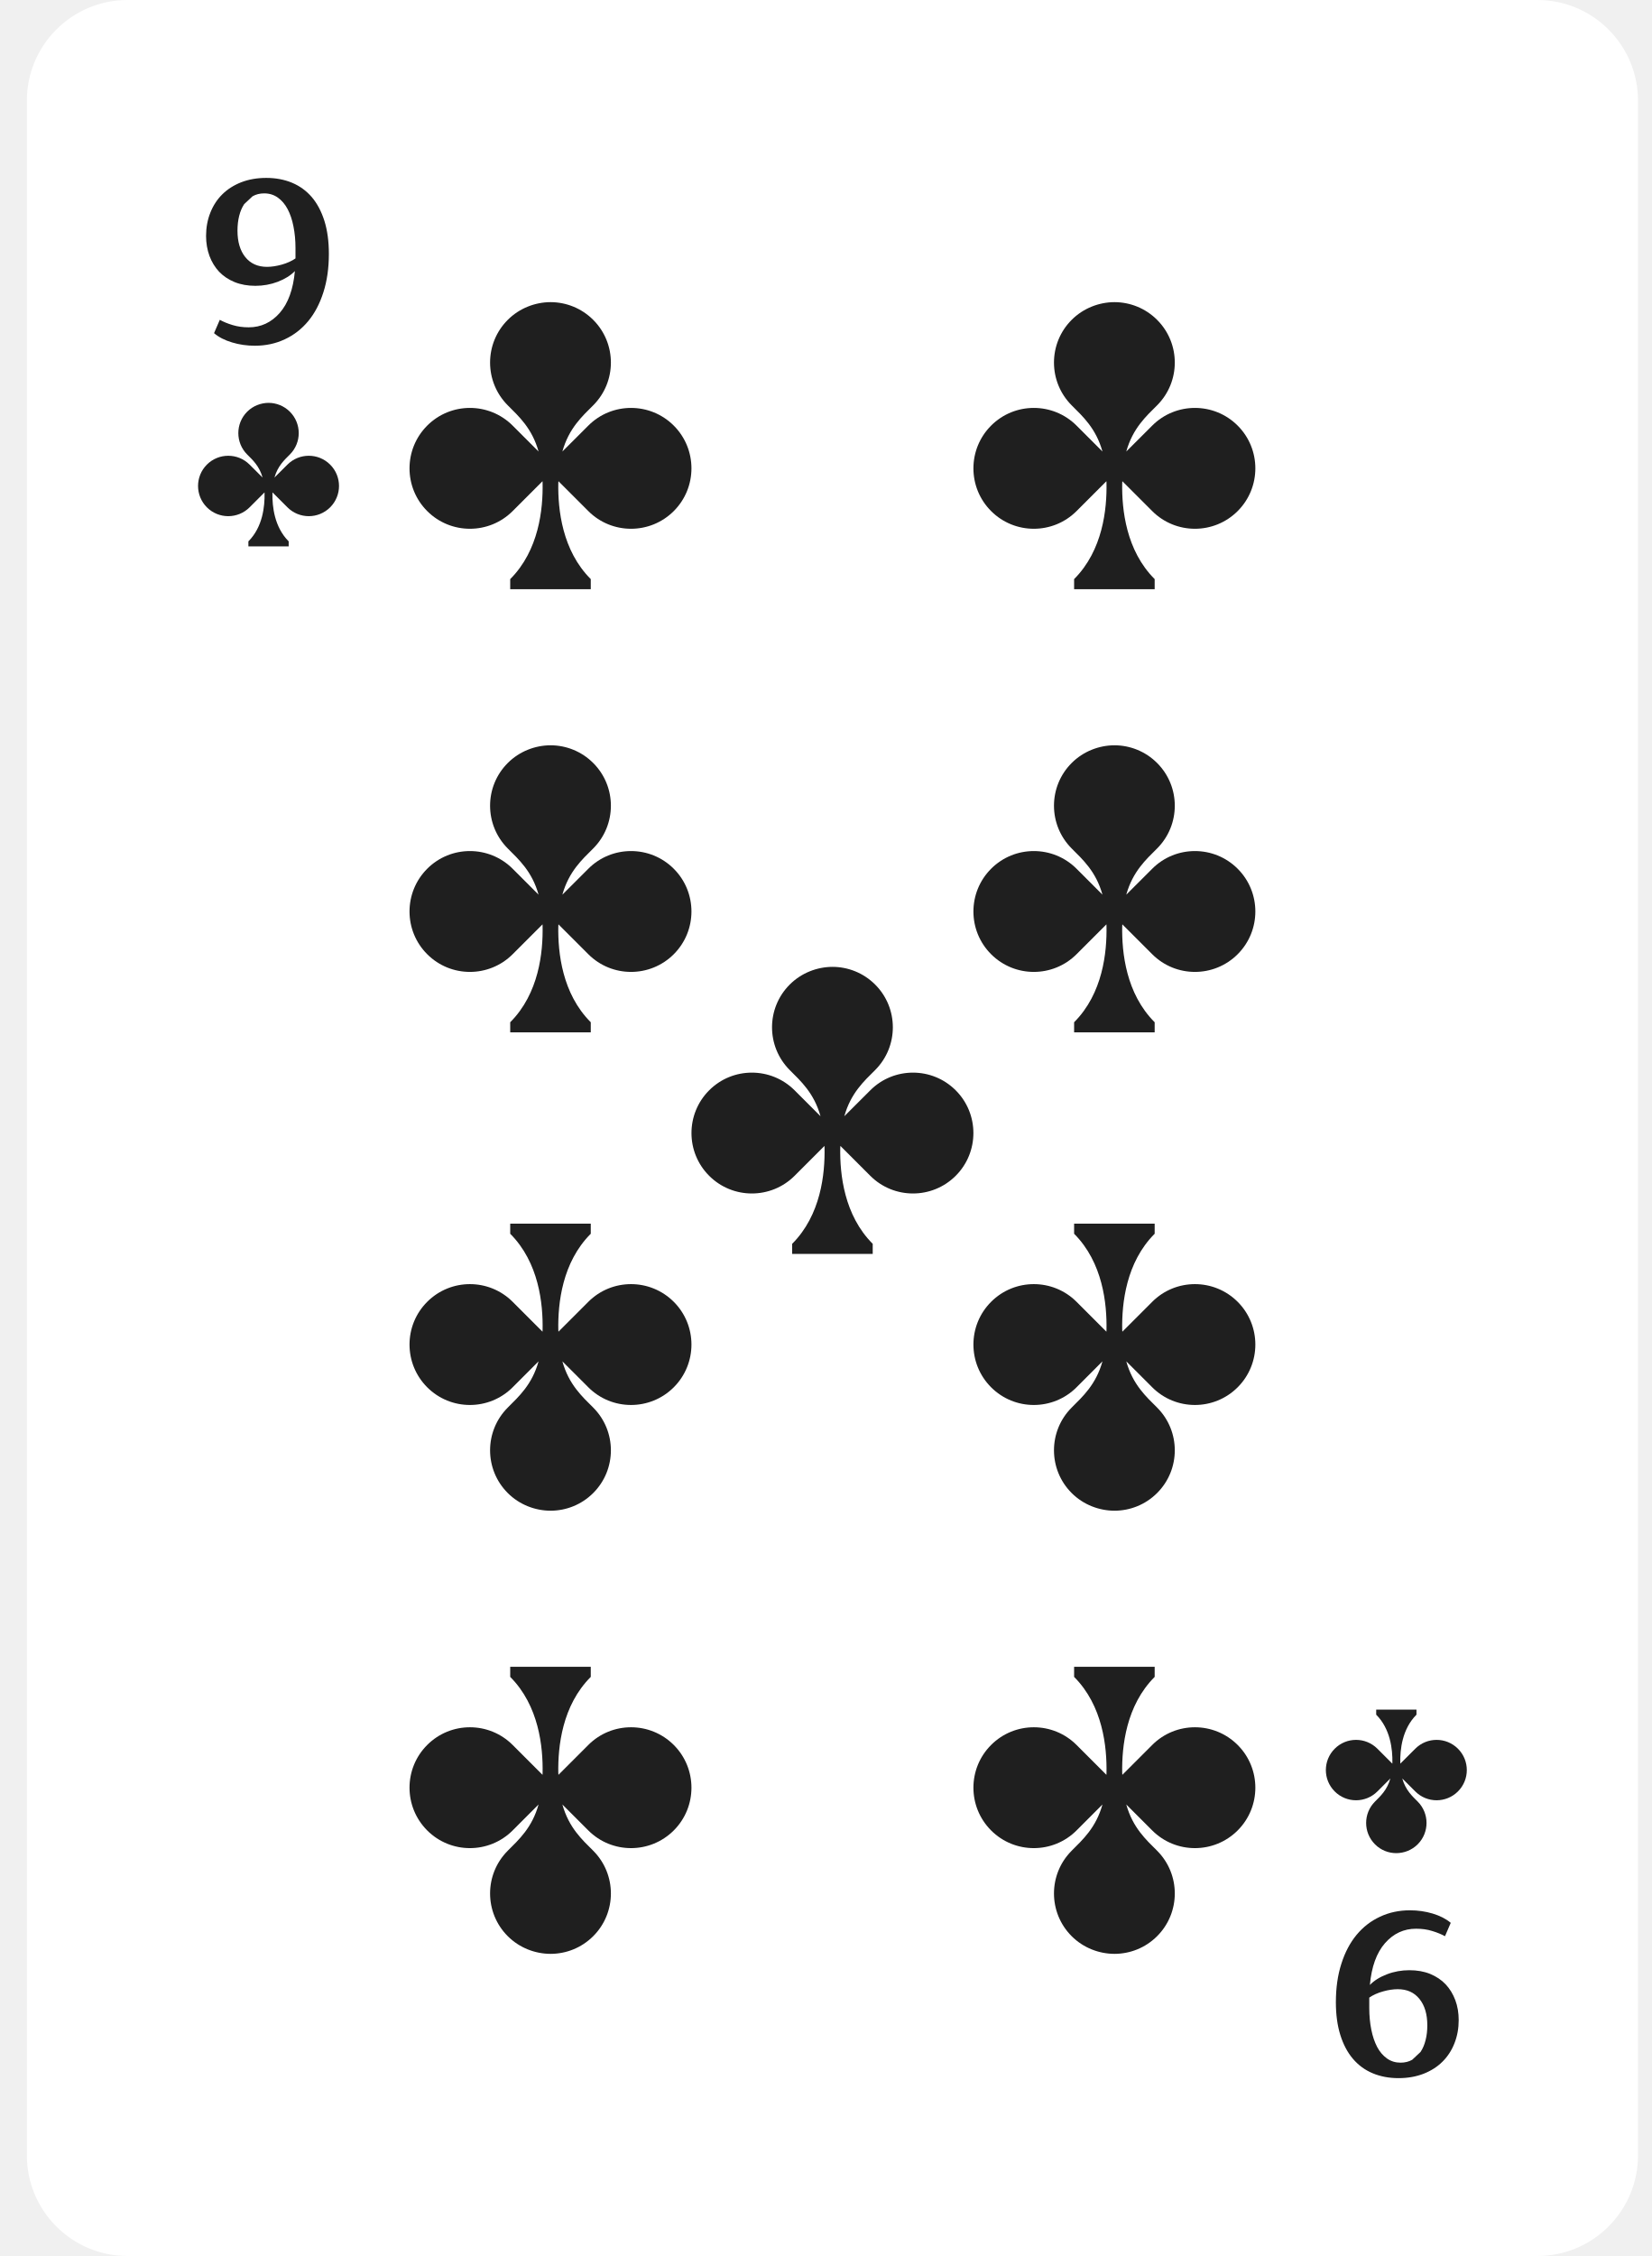
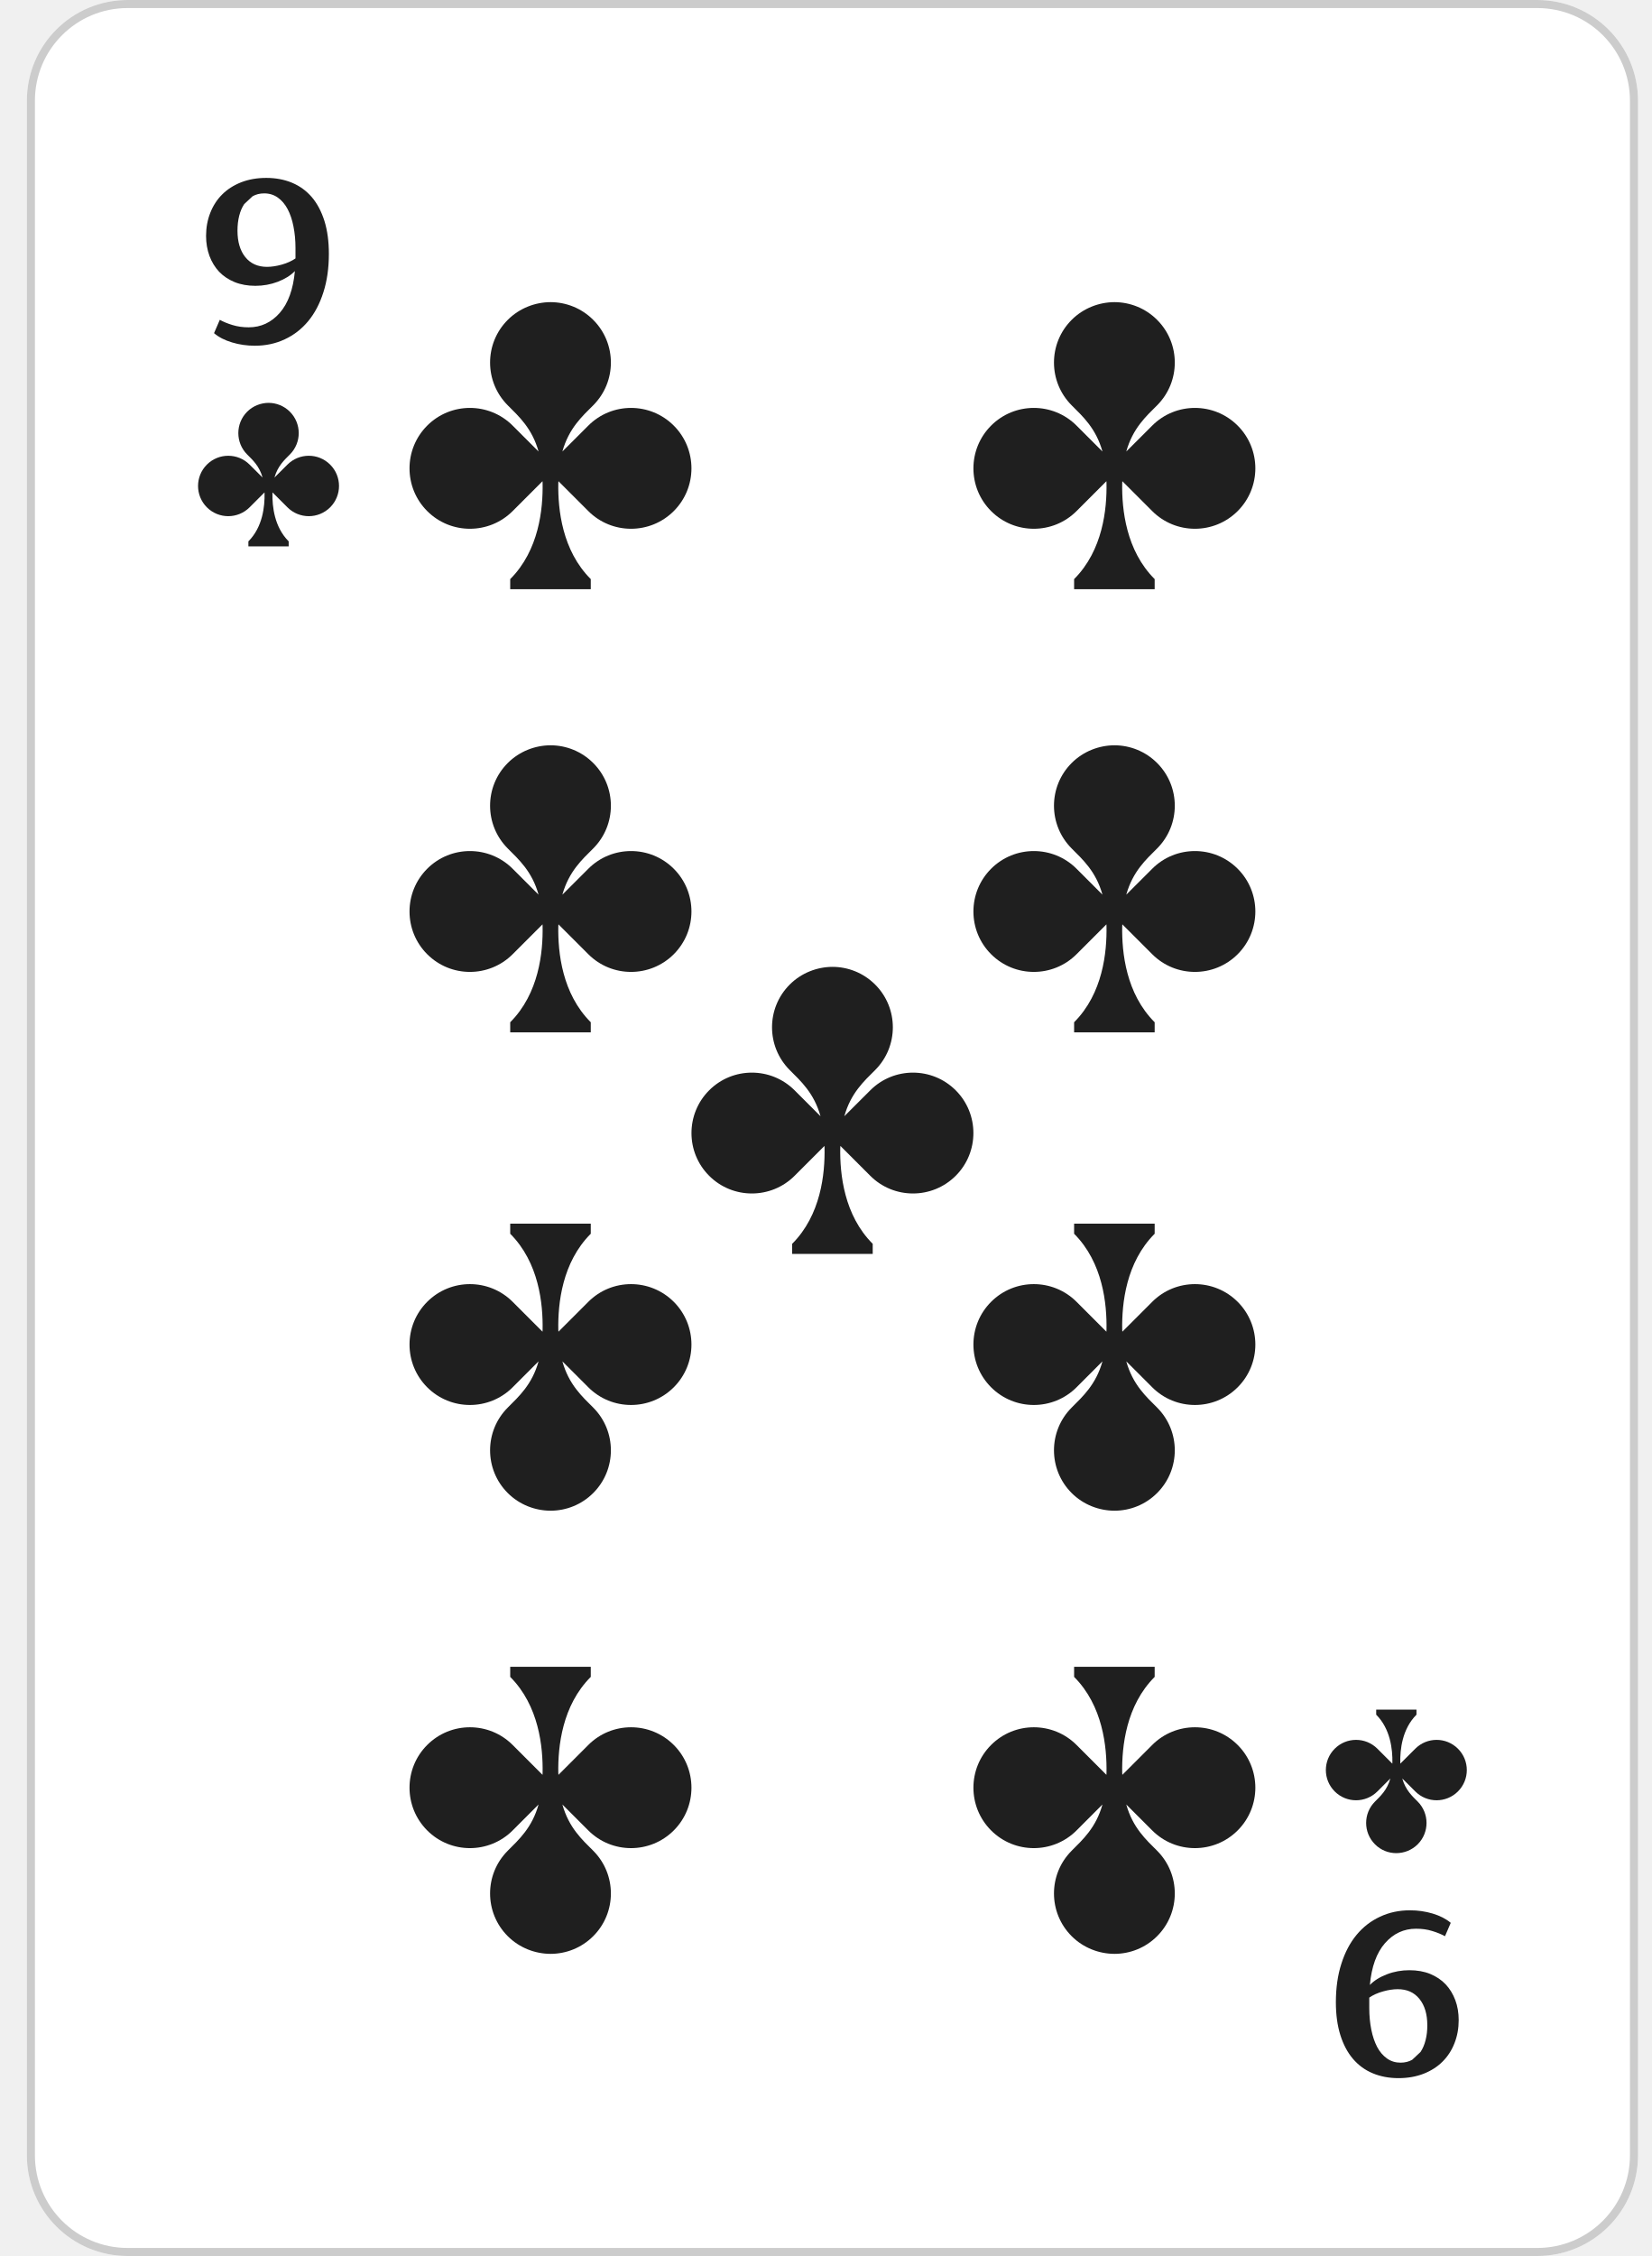
<svg xmlns="http://www.w3.org/2000/svg" width="100%" height="100%" viewBox="0 0 41 56" version="1.1" xml:space="preserve" style="fill-rule:evenodd;clip-rule:evenodd;stroke-linejoin:round;stroke-miterlimit:2;">
  <g transform="matrix(1,0,0,1,-366,-20)">
    <g>
      <path d="M404.167,76L369.167,76C367.786,76 366.667,74.881 366.667,73.5L366.667,22.5C366.667,21.12 367.786,20 369.167,20L404.167,20C405.548,20 406.667,21.12 406.667,22.5L406.667,73.5C406.667,74.881 405.548,76 404.167,76Z" style="fill:white;fill-rule:nonzero;" />
+       <path d="M404.167,76L369.167,76C367.786,76 366.667,74.881 366.667,73.5L366.667,22.5C366.667,21.12 367.786,20 369.167,20L404.167,20C405.548,20 406.667,21.12 406.667,22.5L406.667,73.5C406.667,74.881 405.548,76 404.167,76ZM404.167,75.8L369.167,75.8C367.896,75.8 366.867,74.771 366.867,73.5L366.867,22.5C366.867,21.23 367.896,20.2 369.167,20.2L404.167,20.2C405.438,20.2 406.467,21.23 406.467,22.5L406.467,73.5C406.467,74.771 405.438,75.8 404.167,75.8Z" style="fill:rgb(204,204,204);" />
      <path d="M374.197,31.533C373.904,31.24 373.429,31.24 373.136,31.533L372.814,31.854C372.896,31.566 373.06,31.418 373.197,31.281C373.49,30.988 373.49,30.513 373.197,30.22C373.051,30.074 372.859,30.001 372.668,30C372.478,30.001 372.282,30.074 372.136,30.22C371.844,30.513 371.844,30.988 372.136,31.281C372.273,31.418 372.438,31.566 372.519,31.854L372.197,31.533C371.904,31.24 371.429,31.24 371.136,31.533C370.844,31.826 370.844,32.3 371.136,32.593C371.429,32.886 371.904,32.886 372.197,32.593L372.567,32.223L372.568,32.244C372.575,32.568 372.523,33.081 372.167,33.438L372.167,33.563L373.167,33.563L373.167,33.438C372.812,33.082 372.758,32.574 372.764,32.249L372.766,32.223L373.136,32.593C373.429,32.886 373.904,32.886 374.197,32.593C374.49,32.3 374.49,31.826 374.197,31.533Z" style="fill:rgb(31,31,31);fill-rule:nonzero;" />
      <path d="M399.137,64.468C399.429,64.761 399.904,64.761 400.197,64.468L400.519,64.146C400.438,64.435 400.273,64.583 400.137,64.72C399.844,65.013 399.844,65.488 400.137,65.781C400.282,65.927 400.474,66 400.665,66C400.856,66 401.051,65.927 401.197,65.781C401.49,65.488 401.49,65.013 401.197,64.72C401.06,64.583 400.896,64.435 400.814,64.146L401.137,64.468C401.429,64.761 401.904,64.761 402.197,64.468C402.49,64.175 402.49,63.701 402.197,63.408C401.904,63.115 401.429,63.115 401.137,63.408L400.766,63.778L400.765,63.757C400.758,63.433 400.81,62.92 401.167,62.563L401.167,62.438L400.167,62.438L400.167,62.563C400.522,62.918 400.575,63.427 400.569,63.752L400.567,63.778L400.197,63.408C399.904,63.115 399.429,63.115 399.137,63.408C398.844,63.701 398.844,64.175 399.137,64.468Z" style="fill:rgb(31,31,31);fill-rule:nonzero;" />
      <path d="M372.629,26.624C372.739,26.624 372.861,26.606 372.994,26.569C373.127,26.532 373.241,26.48 373.336,26.415L373.336,26.153C373.336,25.965 373.319,25.788 373.286,25.622C373.254,25.456 373.205,25.312 373.141,25.191C373.077,25.07 372.996,24.975 372.898,24.905C372.8,24.835 372.688,24.8 372.56,24.8C372.45,24.8 372.354,24.824 372.271,24.872L372.063,25.066C372.008,25.149 371.966,25.246 371.938,25.359C371.91,25.471 371.896,25.593 371.896,25.725C371.896,26.002 371.961,26.222 372.091,26.383C372.221,26.543 372.4,26.624 372.629,26.624ZM372.326,28.582C372.131,28.582 371.942,28.555 371.761,28.5C371.579,28.446 371.431,28.37 371.314,28.27L371.457,27.939C371.544,27.987 371.649,28.031 371.772,28.068C371.896,28.106 372.029,28.125 372.175,28.125C372.479,28.125 372.736,28.005 372.946,27.766C373.155,27.526 373.28,27.181 373.321,26.729C373.217,26.837 373.075,26.926 372.898,26.994C372.721,27.061 372.535,27.095 372.341,27.095C372.149,27.095 371.977,27.064 371.824,27.002C371.673,26.94 371.544,26.854 371.44,26.745C371.337,26.635 371.257,26.504 371.2,26.352C371.145,26.2 371.116,26.035 371.116,25.856C371.116,25.65 371.151,25.459 371.221,25.282C371.291,25.104 371.39,24.952 371.518,24.825C371.646,24.698 371.803,24.598 371.987,24.525C372.173,24.453 372.381,24.416 372.611,24.416C372.847,24.416 373.06,24.457 373.252,24.537C373.443,24.617 373.607,24.737 373.742,24.894C373.877,25.053 373.98,25.249 374.055,25.485C374.128,25.721 374.165,25.993 374.165,26.301C374.165,26.654 374.12,26.972 374.029,27.255C373.939,27.539 373.813,27.777 373.651,27.973C373.489,28.167 373.296,28.318 373.069,28.423C372.844,28.529 372.596,28.582 372.326,28.582Z" style="fill:rgb(31,31,31);fill-rule:nonzero;" />
      <path d="M400.702,69.377C400.592,69.377 400.471,69.395 400.338,69.432C400.205,69.469 400.09,69.52 399.995,69.586L399.995,69.848C399.995,70.036 400.012,70.213 400.045,70.379C400.078,70.545 400.127,70.688 400.19,70.81C400.254,70.931 400.336,71.026 400.434,71.096C400.531,71.166 400.645,71.201 400.771,71.201C400.881,71.201 400.977,71.177 401.061,71.129L401.268,70.935C401.323,70.852 401.365,70.755 401.393,70.642C401.422,70.53 401.436,70.408 401.436,70.276C401.436,69.998 401.371,69.779 401.24,69.618C401.11,69.457 400.932,69.377 400.702,69.377ZM401.005,67.419C401.201,67.419 401.389,67.446 401.57,67.5C401.752,67.555 401.9,67.631 402.018,67.73L401.875,68.062C401.787,68.014 401.682,67.97 401.559,67.933C401.436,67.894 401.302,67.876 401.156,67.876C400.852,67.876 400.595,67.996 400.385,68.235C400.176,68.475 400.051,68.82 400.01,69.272C400.115,69.164 400.256,69.075 400.434,69.007C400.611,68.939 400.797,68.906 400.99,68.906C401.182,68.906 401.354,68.936 401.507,68.998C401.658,69.061 401.787,69.146 401.891,69.256C401.994,69.366 402.074,69.497 402.131,69.649C402.188,69.801 402.215,69.966 402.215,70.145C402.215,70.351 402.18,70.542 402.11,70.719C402.041,70.897 401.941,71.049 401.813,71.176C401.686,71.303 401.529,71.403 401.344,71.476C401.158,71.548 400.951,71.585 400.72,71.585C400.484,71.585 400.271,71.544 400.08,71.464C399.888,71.384 399.725,71.264 399.59,71.106C399.455,70.948 399.351,70.751 399.277,70.516C399.203,70.28 399.166,70.008 399.166,69.7C399.166,69.347 399.211,69.029 399.302,68.746C399.392,68.462 399.518,68.224 399.68,68.028C399.842,67.833 400.035,67.683 400.262,67.578C400.487,67.472 400.735,67.419 401.005,67.419Z" style="fill:rgb(31,31,31);fill-rule:nonzero;" />
      <path d="M382.728,30.565C382.142,29.979 381.191,29.979 380.606,30.565L379.962,31.208C380.124,30.631 380.453,30.335 380.728,30.061C381.313,29.475 381.313,28.525 380.728,27.94C380.436,27.648 380.053,27.501 379.67,27.5C379.288,27.501 378.898,27.648 378.606,27.94C378.021,28.525 378.021,29.475 378.606,30.061C378.88,30.335 379.21,30.631 379.371,31.208L378.728,30.565C378.142,29.979 377.191,29.979 376.606,30.565C376.021,31.151 376.021,32.101 376.606,32.686C377.191,33.272 378.142,33.272 378.728,32.686L379.469,31.945L379.471,31.986C379.484,32.636 379.381,33.661 378.667,34.375L378.667,34.625L380.667,34.625L380.667,34.375C379.956,33.665 379.85,32.647 379.861,31.997L379.865,31.945L380.606,32.686C381.191,33.272 382.142,33.272 382.728,32.686C383.313,32.101 383.313,31.15 382.728,30.565Z" style="fill:rgb(31,31,31);fill-rule:nonzero;" />
      <path d="M396.728,30.565C396.142,29.979 395.191,29.979 394.606,30.565L393.962,31.208C394.124,30.631 394.453,30.335 394.728,30.061C395.313,29.475 395.313,28.525 394.728,27.94C394.436,27.648 394.053,27.501 393.67,27.5C393.288,27.501 392.898,27.648 392.606,27.94C392.021,28.525 392.021,29.475 392.606,30.061C392.88,30.335 393.21,30.631 393.371,31.208L392.728,30.565C392.142,29.979 391.191,29.979 390.606,30.565C390.021,31.151 390.021,32.101 390.606,32.686C391.191,33.272 392.142,33.272 392.728,32.686L393.469,31.945L393.471,31.986C393.484,32.636 393.381,33.661 392.667,34.375L392.667,34.625L394.667,34.625L394.667,34.375C393.956,33.665 393.85,32.647 393.861,31.997L393.865,31.945L394.606,32.686C395.191,33.272 396.142,33.272 396.728,32.686C397.313,32.101 397.313,31.15 396.728,30.565Z" style="fill:rgb(31,31,31);fill-rule:nonzero;" />
      <path d="M389.728,47.065C389.142,46.479 388.191,46.479 387.606,47.065L386.962,47.708C387.124,47.131 387.453,46.835 387.728,46.561C388.313,45.975 388.313,45.025 387.728,44.44C387.436,44.148 387.053,44.001 386.67,44C386.288,44.001 385.898,44.148 385.606,44.44C385.021,45.025 385.021,45.975 385.606,46.561C385.88,46.835 386.21,47.131 386.371,47.708L385.728,47.065C385.142,46.479 384.191,46.479 383.606,47.065C383.021,47.651 383.021,48.601 383.606,49.186C384.191,49.772 385.142,49.772 385.728,49.186L386.469,48.445L386.471,48.486C386.484,49.136 386.381,50.161 385.667,50.875L385.667,51.125L387.667,51.125L387.667,50.875C386.956,50.165 386.85,49.147 386.861,48.497L386.865,48.445L387.606,49.186C388.191,49.772 389.142,49.772 389.728,49.186C390.313,48.601 390.313,47.65 389.728,47.065Z" style="fill:rgb(31,31,31);fill-rule:nonzero;" />
      <path d="M382.728,41.565C382.142,40.979 381.191,40.979 380.606,41.565L379.962,42.208C380.124,41.631 380.453,41.335 380.728,41.061C381.313,40.475 381.313,39.525 380.728,38.94C380.436,38.648 380.053,38.501 379.67,38.5C379.288,38.501 378.898,38.648 378.606,38.94C378.021,39.525 378.021,40.475 378.606,41.061C378.88,41.335 379.21,41.631 379.371,42.208L378.728,41.565C378.142,40.979 377.191,40.979 376.606,41.565C376.021,42.151 376.021,43.101 376.606,43.686C377.191,44.272 378.142,44.272 378.728,43.686L379.469,42.945L379.471,42.986C379.484,43.636 379.381,44.661 378.667,45.375L378.667,45.625L380.667,45.625L380.667,45.375C379.956,44.665 379.85,43.647 379.861,42.997L379.865,42.945L380.606,43.686C381.191,44.272 382.142,44.272 382.728,43.686C383.313,43.101 383.313,42.15 382.728,41.565Z" style="fill:rgb(31,31,31);fill-rule:nonzero;" />
      <path d="M396.728,41.565C396.142,40.979 395.191,40.979 394.606,41.565L393.962,42.208C394.124,41.631 394.453,41.335 394.728,41.061C395.313,40.475 395.313,39.525 394.728,38.94C394.436,38.648 394.053,38.501 393.67,38.5C393.288,38.501 392.898,38.648 392.606,38.94C392.021,39.525 392.021,40.475 392.606,41.061C392.88,41.335 393.21,41.631 393.371,42.208L392.728,41.565C392.142,40.979 391.191,40.979 390.606,41.565C390.021,42.151 390.021,43.101 390.606,43.686C391.191,44.272 392.142,44.272 392.728,43.686L393.469,42.945L393.471,42.986C393.484,43.636 393.381,44.661 392.667,45.375L392.667,45.625L394.667,45.625L394.667,45.375C393.956,44.665 393.85,43.647 393.861,42.997L393.865,42.945L394.606,43.686C395.191,44.272 396.142,44.272 396.728,43.686C397.313,43.101 397.313,42.15 396.728,41.565Z" style="fill:rgb(31,31,31);fill-rule:nonzero;" />
      <path d="M382.728,65.436C382.142,66.022 381.191,66.022 380.606,65.436L379.962,64.792C380.124,65.37 380.453,65.666 380.728,65.94C381.313,66.526 381.313,67.476 380.728,68.061C380.436,68.353 380.053,68.499 379.67,68.5C379.288,68.499 378.898,68.353 378.606,68.061C378.021,67.476 378.021,66.526 378.606,65.94C378.88,65.666 379.21,65.37 379.371,64.792L378.728,65.436C378.142,66.022 377.191,66.022 376.606,65.436C376.021,64.85 376.021,63.9 376.606,63.315C377.191,62.729 378.142,62.729 378.728,63.315L379.469,64.056L379.471,64.015C379.484,63.365 379.381,62.34 378.667,61.625L378.667,61.375L380.667,61.375L380.667,61.625C379.956,62.336 379.85,63.353 379.861,64.004L379.865,64.056L380.606,63.315C381.191,62.729 382.142,62.729 382.728,63.315C383.313,63.9 383.313,64.851 382.728,65.436Z" style="fill:rgb(31,31,31);fill-rule:nonzero;" />
      <path d="M396.728,65.436C396.142,66.022 395.191,66.022 394.606,65.436L393.962,64.792C394.124,65.37 394.453,65.666 394.728,65.94C395.313,66.526 395.313,67.476 394.728,68.061C394.436,68.353 394.053,68.499 393.67,68.5C393.288,68.499 392.898,68.353 392.606,68.061C392.021,67.476 392.021,66.526 392.606,65.94C392.88,65.666 393.21,65.37 393.371,64.792L392.728,65.436C392.142,66.022 391.191,66.022 390.606,65.436C390.021,64.85 390.021,63.9 390.606,63.315C391.191,62.729 392.142,62.729 392.728,63.315L393.469,64.056L393.471,64.015C393.484,63.365 393.381,62.34 392.667,61.625L392.667,61.375L394.667,61.375L394.667,61.625C393.956,62.336 393.85,63.353 393.861,64.004L393.865,64.056L394.606,63.315C395.191,62.729 396.142,62.729 396.728,63.315C397.313,63.9 397.313,64.851 396.728,65.436Z" style="fill:rgb(31,31,31);fill-rule:nonzero;" />
      <path d="M382.728,54.436C382.142,55.022 381.191,55.022 380.606,54.436L379.962,53.792C380.124,54.37 380.453,54.666 380.728,54.94C381.313,55.526 381.313,56.476 380.728,57.061C380.436,57.353 380.053,57.499 379.67,57.5C379.288,57.499 378.898,57.353 378.606,57.061C378.021,56.476 378.021,55.526 378.606,54.94C378.88,54.666 379.21,54.37 379.371,53.792L378.728,54.436C378.142,55.022 377.191,55.022 376.606,54.436C376.021,53.85 376.021,52.9 376.606,52.315C377.191,51.729 378.142,51.729 378.728,52.315L379.469,53.056L379.471,53.015C379.484,52.365 379.381,51.34 378.667,50.625L378.667,50.375L380.667,50.375L380.667,50.625C379.956,51.336 379.85,52.353 379.861,53.004L379.865,53.056L380.606,52.315C381.191,51.729 382.142,51.729 382.728,52.315C383.313,52.9 383.313,53.851 382.728,54.436Z" style="fill:rgb(31,31,31);fill-rule:nonzero;" />
      <path d="M396.728,54.436C396.142,55.022 395.191,55.022 394.606,54.436L393.962,53.792C394.124,54.37 394.453,54.666 394.728,54.94C395.313,55.526 395.313,56.476 394.728,57.061C394.436,57.353 394.053,57.499 393.67,57.5C393.288,57.499 392.898,57.353 392.606,57.061C392.021,56.476 392.021,55.526 392.606,54.94C392.88,54.666 393.21,54.37 393.371,53.792L392.728,54.436C392.142,55.022 391.191,55.022 390.606,54.436C390.021,53.85 390.021,52.9 390.606,52.315C391.191,51.729 392.142,51.729 392.728,52.315L393.469,53.056L393.471,53.015C393.484,52.365 393.381,51.34 392.667,50.625L392.667,50.375L394.667,50.375L394.667,50.625C393.956,51.336 393.85,52.353 393.861,53.004L393.865,53.056L394.606,52.315C395.191,51.729 396.142,51.729 396.728,52.315C397.313,52.9 397.313,53.851 396.728,54.436Z" style="fill:rgb(31,31,31);fill-rule:nonzero;" />
    </g>
  </g>
</svg>
